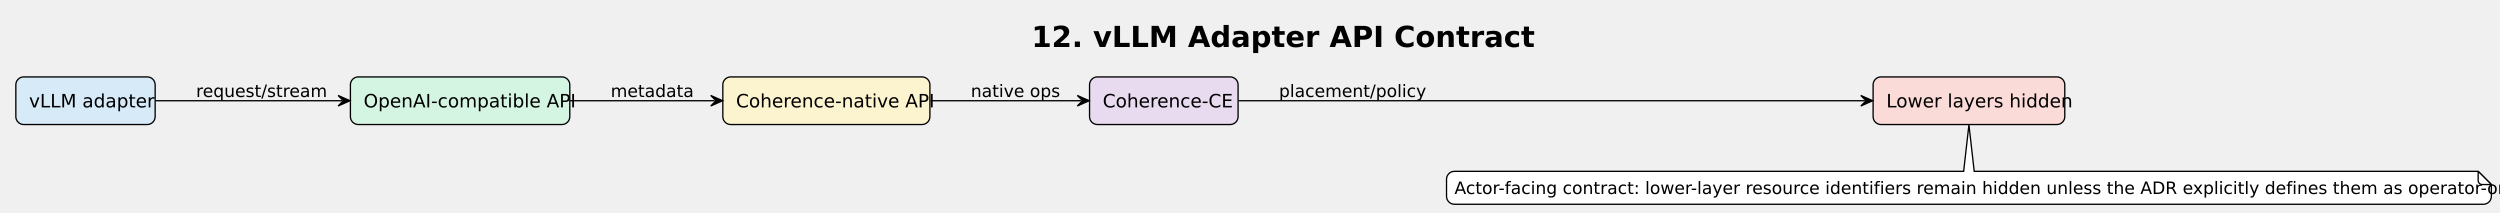
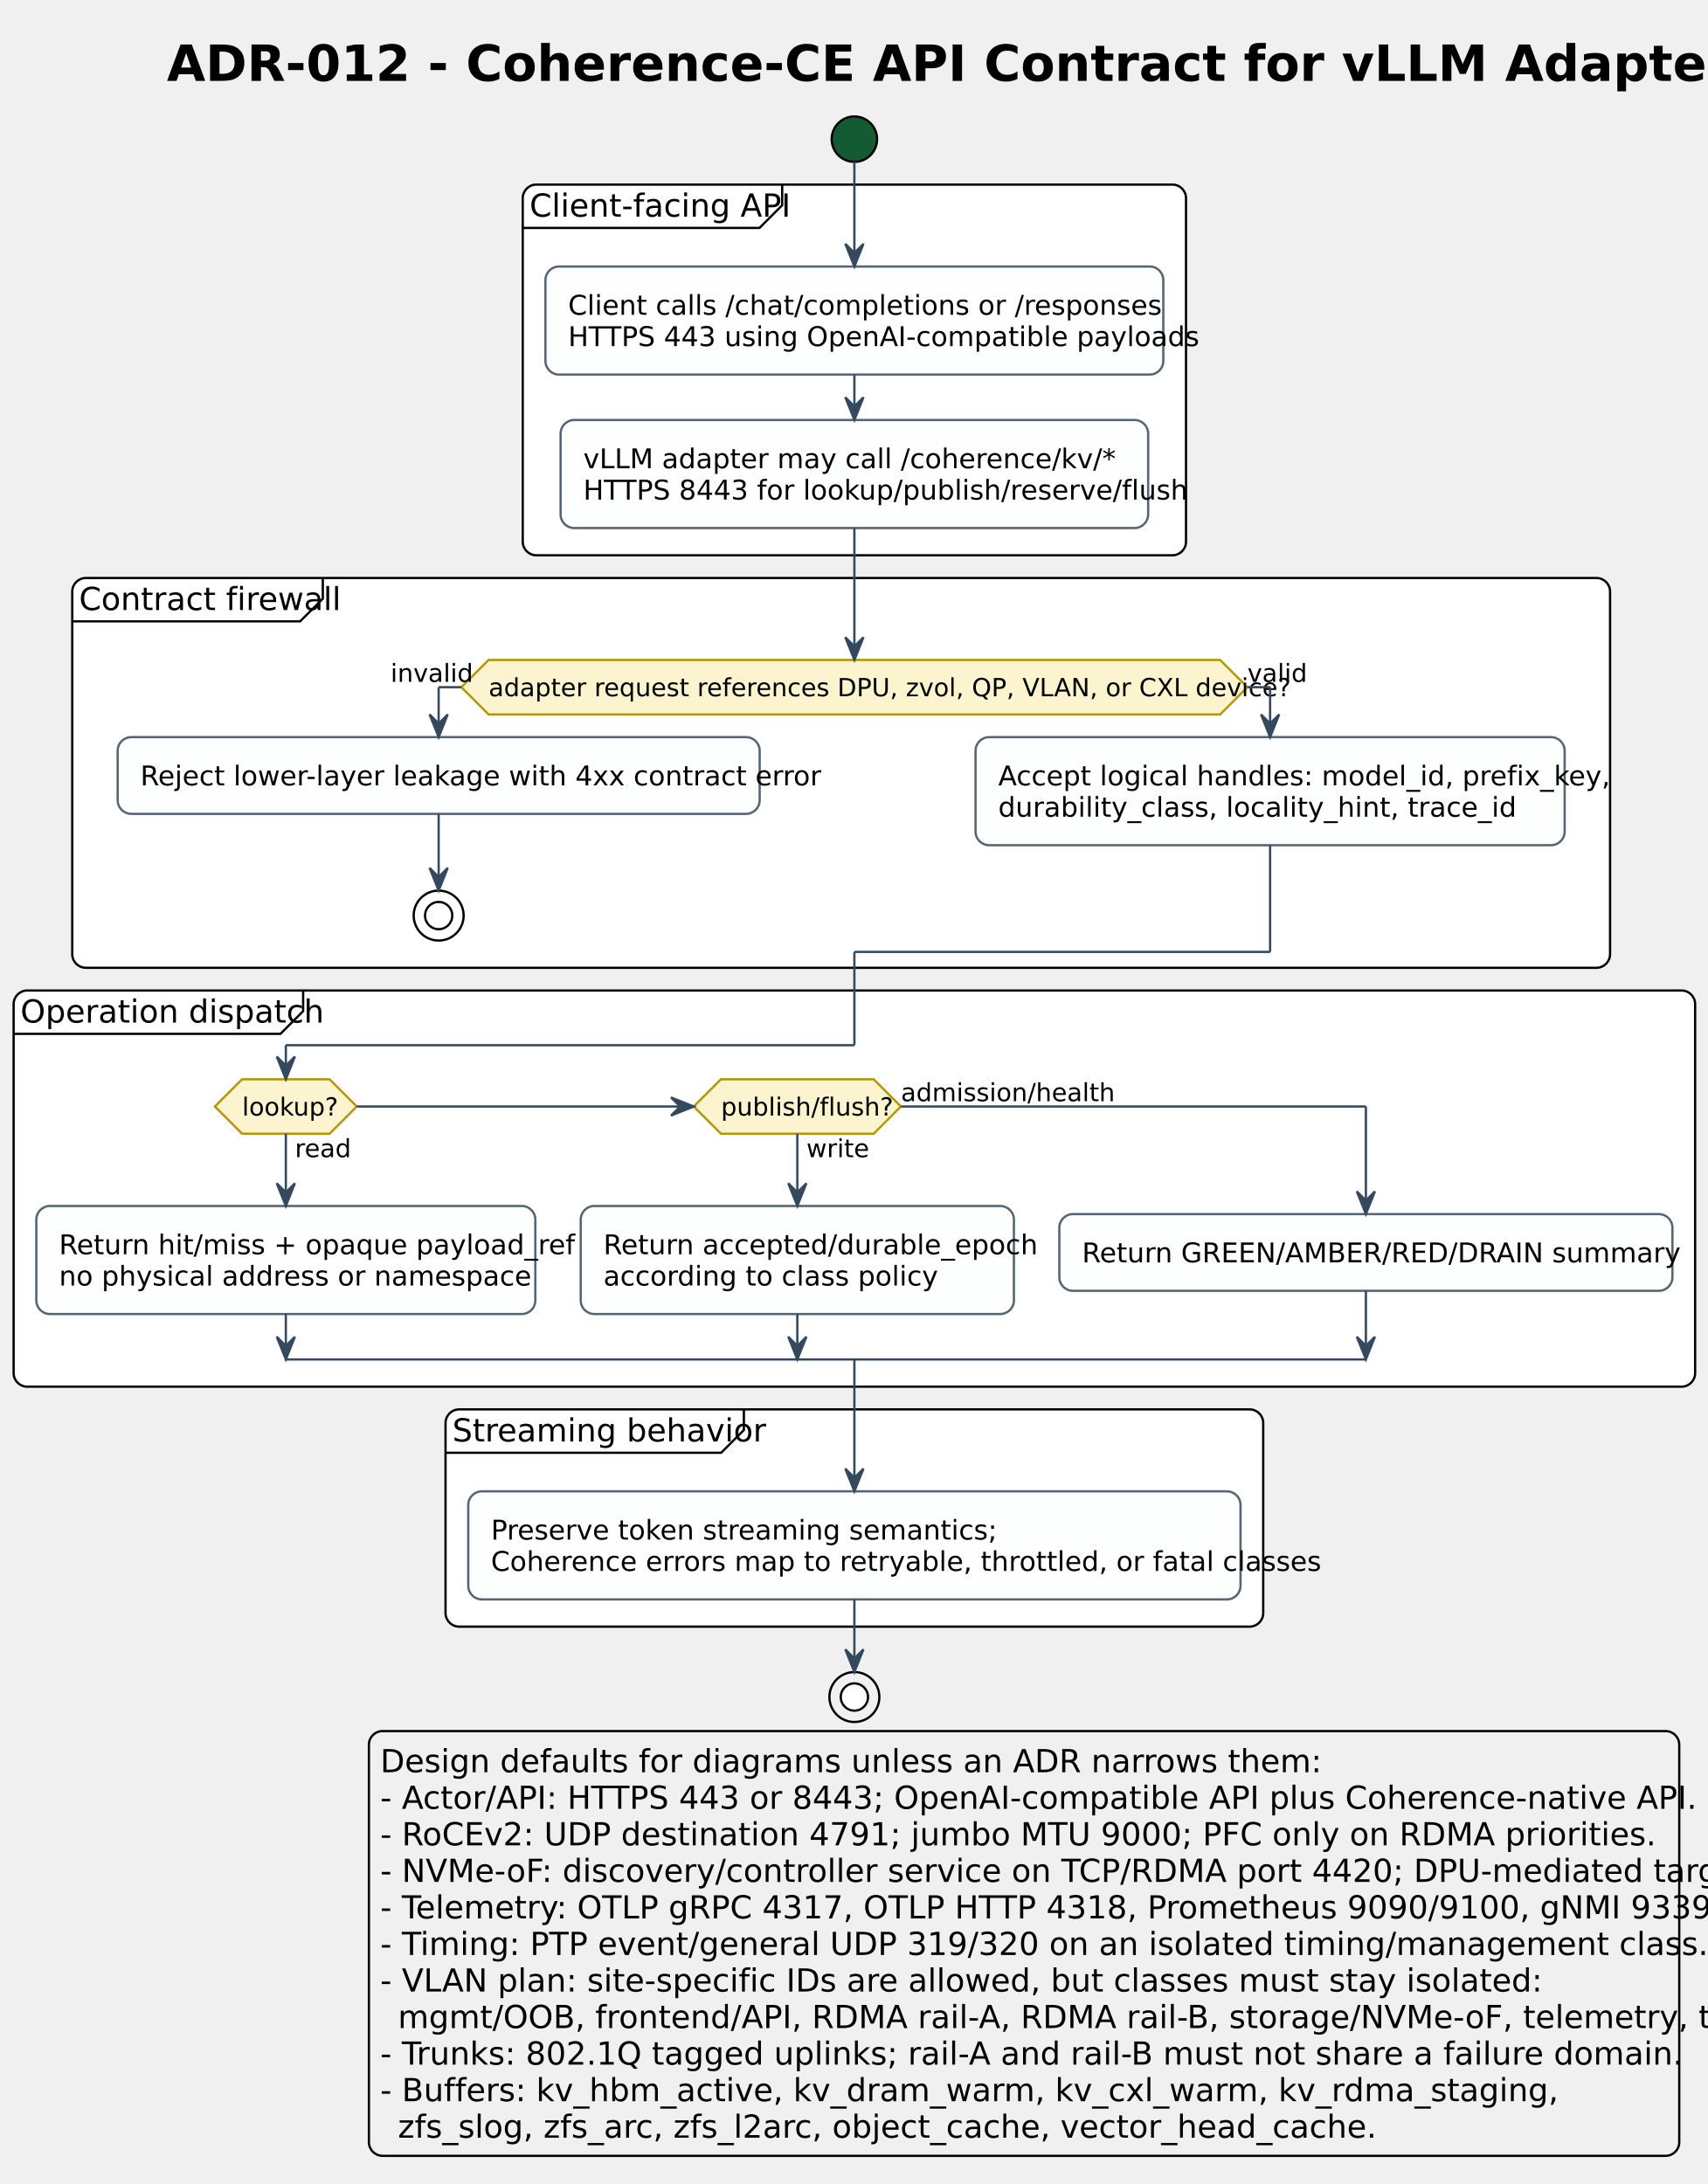
- <svg xmlns="http://www.w3.org/2000/svg" contentStyleType="text/css" data-diagram-type="DESCRIPTION" height="161px" preserveAspectRatio="none" style="width:1895px;height:161px;background:#FFFFFF;" version="1.1" viewBox="0 0 1895 161" width="1895px" zoomAndPan="magnify">
+ <svg xmlns="http://www.w3.org/2000/svg" contentStyleType="text/css" data-diagram-type="ACTIVITY" height="962px" preserveAspectRatio="none" style="width:752px;height:962px;background:#FFFFFF;" version="1.1" viewBox="0 0 752 962" width="752px" zoomAndPan="magnify">
  <defs />
  <g>
-     <g class="title" data-source-line="2">
-       <text fill="#000000" font-family="DejaVu Sans" font-size="22" font-weight="bold" lengthAdjust="spacing" textLength="322.717" x="781.863" y="35.636">12. vLLM Adapter API Contract</text>
+     <g class="title" data-source-line="18">
+       <text fill="#000000" font-family="DejaVu Sans" font-size="22" font-weight="bold" lengthAdjust="spacing" textLength="602.648" x="73.486" y="35.636">ADR-012 - Coherence-CE API Contract for vLLM Adapters</text>
    </g>
-     <g class="entity" data-qualified-name="N1" data-source-line="8" id="ent0002">
-       <rect fill="#D6EAF8" height="36.099" rx="6" ry="6" style="stroke:#000000;stroke-width:1;" width="105.606" x="12" y="58.298" />
-       <text fill="#000000" font-family="DejaVu Sans" font-size="14" lengthAdjust="spacing" textLength="85.606" x="22" y="81.43">vLLM adapter</text>
-     </g>
-     <g class="entity" data-qualified-name="N2" data-source-line="9" id="ent0003">
-       <rect fill="#D5F5E3" height="36.099" rx="6" ry="6" style="stroke:#000000;stroke-width:1;" width="166.296" x="265.61" y="58.298" />
-       <text fill="#000000" font-family="DejaVu Sans" font-size="14" lengthAdjust="spacing" textLength="146.296" x="275.61" y="81.43">OpenAI-compatible API</text>
-     </g>
-     <g class="entity" data-qualified-name="N3" data-source-line="10" id="ent0004">
-       <rect fill="#FCF3CF" height="36.099" rx="6" ry="6" style="stroke:#000000;stroke-width:1;" width="156.965" x="547.9" y="58.298" />
-       <text fill="#000000" font-family="DejaVu Sans" font-size="14" lengthAdjust="spacing" textLength="136.965" x="557.9" y="81.43">Coherence-native API</text>
-     </g>
-     <g class="entity" data-qualified-name="N4" data-source-line="11" id="ent0005">
-       <rect fill="#E8DAEF" height="36.099" rx="6" ry="6" style="stroke:#000000;stroke-width:1;" width="112.6" x="825.87" y="58.298" />
-       <text fill="#000000" font-family="DejaVu Sans" font-size="14" lengthAdjust="spacing" textLength="92.6" x="835.87" y="81.43">Coherence-CE</text>
-     </g>
-     <g class="entity" data-qualified-name="N5" data-source-line="12" id="ent0006">
-       <rect fill="#FADBD8" height="36.099" rx="6" ry="6" style="stroke:#000000;stroke-width:1;" width="145.296" x="1419.81" y="58.298" />
-       <text fill="#000000" font-family="DejaVu Sans" font-size="14" lengthAdjust="spacing" textLength="125.296" x="1429.81" y="81.43">Lower layers hidden</text>
-     </g>
-     <g class="entity" data-qualified-name="GMN11" data-source-line="20" id="ent0012">
-       <path d="M1096.47,135.868 L1096.47,148.817 A6,6 0 0 0 1102.47,154.817 L1882.444,154.817 A6,6 0 0 0 1888.444,148.817 L1888.444,139.868 L1878.444,129.868 L1496.45,129.868 L1492.45,94.598 L1488.45,129.868 L1102.47,129.868 A6,6 0 0 0 1096.47,135.868" fill="#FFFFFF" style="stroke:#000000;stroke-width:1;" />
-       <path d="M1878.444,129.868 L1878.444,136.868 A3,3 0 0 0 1881.444,139.868 L1888.444,139.868 L1878.444,129.868" fill="#FFFFFF" style="stroke:#000000;stroke-width:1;" />
-       <text fill="#000000" font-family="DejaVu Sans" font-size="13" lengthAdjust="spacing" textLength="770.974" x="1102.47" y="147.062">Actor-facing contract: lower-layer resource identifiers remain hidden unless the ADR explicitly defines them as operator-only evidence.</text>
-     </g>
-     <g class="link" data-entity-1="ent0002" data-entity-2="ent0003" data-link-type="dependency" data-source-line="14" id="lnk7">
-       <path d="M117.85,76.348 C159.14,76.348 211.63,76.348 259.28,76.348" fill="none" id="N1-to-N2" style="stroke:#000000;stroke-width:1;" />
-       <polygon fill="#000000" points="265.28,76.348,256.28,72.348,260.28,76.348,256.28,80.348,265.28,76.348" style="stroke:#000000;stroke-width:1;" />
-       <text fill="#000000" font-family="DejaVu Sans" font-size="13" lengthAdjust="spacing" textLength="86.703" x="148.61" y="73.542">request/stream</text>
-     </g>
-     <g class="link" data-entity-1="ent0003" data-entity-2="ent0004" data-link-type="dependency" data-source-line="15" id="lnk8">
-       <path d="M432.08,76.348 C468.72,76.348 505.65,76.348 541.73,76.348" fill="none" id="N2-to-N3" style="stroke:#000000;stroke-width:1;" />
-       <polygon fill="#000000" points="547.73,76.348,538.73,72.348,542.73,76.348,538.73,80.348,547.73,76.348" style="stroke:#000000;stroke-width:1;" />
-       <text fill="#000000" font-family="DejaVu Sans" font-size="13" lengthAdjust="spacing" textLength="54.203" x="462.9" y="73.542">metadata</text>
-     </g>
-     <g class="link" data-entity-1="ent0004" data-entity-2="ent0005" data-link-type="dependency" data-source-line="16" id="lnk9">
-       <path d="M705.25,76.348 C744.16,76.348 784.32,76.348 819.6,76.348" fill="none" id="N3-to-N4" style="stroke:#000000;stroke-width:1;" />
-       <polygon fill="#000000" points="825.6,76.348,816.6,72.348,820.6,76.348,816.6,80.348,825.6,76.348" style="stroke:#000000;stroke-width:1;" />
-       <text fill="#000000" font-family="DejaVu Sans" font-size="13" lengthAdjust="spacing" textLength="59.262" x="735.87" y="73.542">native ops</text>
-     </g>
-     <g class="link" data-entity-1="ent0005" data-entity-2="ent0006" data-link-type="dependency" data-source-line="17" id="lnk10">
-       <path d="M938.76,76.348 C1049.33,76.348 1290.73,76.348 1413.5,76.348" fill="none" id="N4-to-N5" style="stroke:#000000;stroke-width:1;" />
-       <polygon fill="#000000" points="1419.5,76.348,1410.5,72.348,1414.5,76.348,1410.5,80.348,1419.5,76.348" style="stroke:#000000;stroke-width:1;" />
-       <text fill="#000000" font-family="DejaVu Sans" font-size="13" lengthAdjust="spacing" textLength="96.827" x="969.47" y="73.542">placement/policy</text>
+     <ellipse cx="376.31" cy="61.298" fill="#145A32" rx="10" ry="10" style="stroke:#000000;stroke-width:1;" />
+     <rect fill="#FFFFFF" height="163.294" rx="6" ry="6" style="stroke:#000000;stroke-width:1;" width="292.135" x="230.242" y="81.298" />
+     <path d="M344.511,81.298 L344.511,90.397 L334.511,100.397 L230.242,100.397" fill="none" style="stroke:#000000;stroke-width:1;" />
+     <text fill="#000000" font-family="DejaVu Sans" font-size="14" lengthAdjust="spacing" textLength="104.269" x="233.242" y="95.43">Client-facing API</text>
+     <rect fill="#FDFEFE" height="47.598" rx="6" ry="6" style="stroke:#566573;stroke-width:1;" width="272.135" x="240.242" y="117.397" />
+     <text fill="#000000" font-family="DejaVu Sans" font-size="12" lengthAdjust="spacing" textLength="230.772" x="250.242" y="138.652">Client calls /chat/completions or /responses</text>
+     <text fill="#000000" font-family="DejaVu Sans" font-size="12" lengthAdjust="spacing" textLength="252.135" x="250.242" y="152.451">HTTPS 443 using OpenAI-compatible payloads</text>
+     <rect fill="#FDFEFE" height="47.598" rx="6" ry="6" style="stroke:#566573;stroke-width:1;" width="258.787" x="246.916" y="184.994" />
+     <text fill="#000000" font-family="DejaVu Sans" font-size="12" lengthAdjust="spacing" textLength="206.766" x="256.916" y="206.25">vLLM adapter may call /coherence/kv/*</text>
+     <text fill="#000000" font-family="DejaVu Sans" font-size="12" lengthAdjust="spacing" textLength="238.787" x="256.916" y="220.049">HTTPS 8443 for lookup/publish/reserve/flush</text>
+     <rect fill="#FFFFFF" height="171.696" rx="6" ry="6" style="stroke:#000000;stroke-width:1;" width="677.325" x="31.822" y="254.592" />
+     <path d="M142.187,254.592 L142.187,263.69 L132.187,273.69 L31.822,273.69" fill="none" style="stroke:#000000;stroke-width:1;" />
+     <text fill="#000000" font-family="DejaVu Sans" font-size="14" lengthAdjust="spacing" textLength="100.365" x="34.822" y="268.724">Contract firewall</text>
+     <polygon fill="#FCF3CF" points="215.206,290.69,537.413,290.69,549.413,302.69,537.413,314.69,215.206,314.69,203.206,302.69,215.206,290.69" style="stroke:#B7950B;stroke-width:1;" />
+     <text fill="#000000" font-family="DejaVu Sans" font-size="11" lengthAdjust="spacing" textLength="322.207" x="215.206" y="306.684">adapter request references DPU, zvol, QP, VLAN, or CXL device?</text>
+     <text fill="#000000" font-family="DejaVu Sans" font-size="11" lengthAdjust="spacing" textLength="31.185" x="172.022" y="300.359">invalid</text>
+     <text fill="#000000" font-family="DejaVu Sans" font-size="11" lengthAdjust="spacing" textLength="22.623" x="549.413" y="300.359">valid</text>
+     <rect fill="#FDFEFE" height="33.799" rx="6" ry="6" style="stroke:#566573;stroke-width:1;" width="282.769" x="51.822" y="324.69" />
+     <text fill="#000000" font-family="DejaVu Sans" font-size="12" lengthAdjust="spacing" textLength="262.769" x="61.822" y="345.946">Reject lower-layer leakage with 4xx contract error</text>
+     <ellipse cx="193.206" cy="403.288" fill="none" rx="11" ry="11" style="stroke:#000000;stroke-width:1;" />
+     <ellipse cx="193.206" cy="403.288" fill="#FFFFFF" rx="6" ry="6" style="stroke:#000000;stroke-width:1;" />
+     <rect fill="#FDFEFE" height="47.598" rx="6" ry="6" style="stroke:#566573;stroke-width:1;" width="259.467" x="429.679" y="324.69" />
+     <text fill="#000000" font-family="DejaVu Sans" font-size="12" lengthAdjust="spacing" textLength="239.467" x="439.679" y="345.946">Accept logical handles: model_id, prefix_key,</text>
+     <text fill="#000000" font-family="DejaVu Sans" font-size="12" lengthAdjust="spacing" textLength="200.766" x="439.679" y="359.745">durability_class, locality_hint, trace_id</text>
+     <rect fill="#FFFFFF" height="174.514" rx="6" ry="6" style="stroke:#000000;stroke-width:1;" width="740.619" x="6" y="436.288" />
+     <path d="M133.517,436.288 L133.517,445.387 L123.517,455.387 L6,455.387" fill="none" style="stroke:#000000;stroke-width:1;" />
+     <text fill="#000000" font-family="DejaVu Sans" font-size="14" lengthAdjust="spacing" textLength="117.517" x="9" y="450.42">Operation dispatch</text>
+     <polygon fill="#FCF3CF" points="106.627,475.387,145.16,475.387,157.16,487.387,145.16,499.387,106.627,499.387,94.627,487.387,106.627,475.387" style="stroke:#B7950B;stroke-width:1;" />
+     <text fill="#000000" font-family="DejaVu Sans" font-size="11" lengthAdjust="spacing" textLength="22.016" x="129.894" y="509.705">read</text>
+     <text fill="#000000" font-family="DejaVu Sans" font-size="11" lengthAdjust="spacing" textLength="38.532" x="106.627" y="491.38">lookup?</text>
+     <rect fill="#FDFEFE" height="47.598" rx="6" ry="6" style="stroke:#566573;stroke-width:1;" width="219.787" x="16" y="531.205" />
+     <text fill="#000000" font-family="DejaVu Sans" font-size="12" lengthAdjust="spacing" textLength="199.787" x="26" y="552.46">Return hit/miss + opaque payload_ref</text>
+     <text fill="#000000" font-family="DejaVu Sans" font-size="12" lengthAdjust="spacing" textLength="185.438" x="26" y="566.259">no physical address or namespace</text>
+     <polygon fill="#FCF3CF" points="317.548,475.387,384.815,475.387,396.815,487.387,384.815,499.387,317.548,499.387,305.548,487.387,317.548,475.387" style="stroke:#B7950B;stroke-width:1;" />
+     <text fill="#000000" font-family="DejaVu Sans" font-size="11" lengthAdjust="spacing" textLength="23.225" x="355.182" y="509.705">write</text>
+     <text fill="#000000" font-family="DejaVu Sans" font-size="11" lengthAdjust="spacing" textLength="67.268" x="317.548" y="491.38">publish/flush?</text>
+     <text fill="#000000" font-family="DejaVu Sans" font-size="11" lengthAdjust="spacing" textLength="82.548" x="396.815" y="485.056">admission/health</text>
+     <rect fill="#FDFEFE" height="47.598" rx="6" ry="6" style="stroke:#566573;stroke-width:1;" width="190.789" x="255.787" y="531.205" />
+     <text fill="#000000" font-family="DejaVu Sans" font-size="12" lengthAdjust="spacing" textLength="170.789" x="265.787" y="552.46">Return accepted/durable_epoch</text>
+     <text fill="#000000" font-family="DejaVu Sans" font-size="12" lengthAdjust="spacing" textLength="130.06" x="265.787" y="566.259">according to class policy</text>
+     <rect fill="#FDFEFE" height="33.799" rx="6" ry="6" style="stroke:#566573;stroke-width:1;" width="270.043" x="466.576" y="534.779" />
+     <text fill="#000000" font-family="DejaVu Sans" font-size="12" lengthAdjust="spacing" textLength="250.043" x="476.576" y="556.035">Return GREEN/AMBER/RED/DRAIN summary</text>
+     <rect fill="#FFFFFF" height="95.696" rx="6" ry="6" style="stroke:#000000;stroke-width:1;" width="360.144" x="196.237" y="620.802" />
+     <path d="M327.637,620.802 L327.637,629.901 L317.637,639.901 L196.237,639.901" fill="none" style="stroke:#000000;stroke-width:1;" />
+     <text fill="#000000" font-family="DejaVu Sans" font-size="14" lengthAdjust="spacing" textLength="121.399" x="199.237" y="634.934">Streaming behavior</text>
+     <rect fill="#FDFEFE" height="47.598" rx="6" ry="6" style="stroke:#566573;stroke-width:1;" width="340.144" x="206.237" y="656.901" />
+     <text fill="#000000" font-family="DejaVu Sans" font-size="12" lengthAdjust="spacing" textLength="197.414" x="216.237" y="678.157">Preserve token streaming semantics;</text>
+     <text fill="#000000" font-family="DejaVu Sans" font-size="12" lengthAdjust="spacing" textLength="320.144" x="216.237" y="691.956">Coherence errors map to retryable, throttled, or fatal classes</text>
+     <ellipse cx="376.31" cy="747.499" fill="none" rx="11" ry="11" style="stroke:#000000;stroke-width:1;" />
+     <ellipse cx="376.31" cy="747.499" fill="#FFFFFF" rx="6" ry="6" style="stroke:#000000;stroke-width:1;" />
+     <line style="stroke:#34495E;stroke-width:1;" x1="376.31" x2="376.31" y1="164.994" y2="184.994" />
+     <polygon fill="#34495E" points="372.31,174.994,376.31,184.994,380.31,174.994,376.31,178.994" style="stroke:#34495E;stroke-width:1;" />
+     <line style="stroke:#34495E;stroke-width:1;" x1="376.31" x2="376.31" y1="71.298" y2="117.397" />
+     <polygon fill="#34495E" points="372.31,107.397,376.31,117.397,380.31,107.397,376.31,111.397" style="stroke:#34495E;stroke-width:1;" />
+     <line style="stroke:#34495E;stroke-width:1;" x1="193.206" x2="193.206" y1="358.489" y2="392.288" />
+     <polygon fill="#34495E" points="189.206,382.288,193.206,392.288,197.206,382.288,193.206,386.288" style="stroke:#34495E;stroke-width:1;" />
+     <line style="stroke:#34495E;stroke-width:1;" x1="203.206" x2="193.206" y1="302.69" y2="302.69" />
+     <line style="stroke:#34495E;stroke-width:1;" x1="193.206" x2="193.206" y1="302.69" y2="324.69" />
+     <polygon fill="#34495E" points="189.206,314.69,193.206,324.69,197.206,314.69,193.206,318.69" style="stroke:#34495E;stroke-width:1;" />
+     <line style="stroke:#34495E;stroke-width:1;" x1="549.413" x2="559.413" y1="302.69" y2="302.69" />
+     <line style="stroke:#34495E;stroke-width:1;" x1="559.413" x2="559.413" y1="302.69" y2="324.69" />
+     <polygon fill="#34495E" points="555.413,314.69,559.413,324.69,563.413,314.69,559.413,318.69" style="stroke:#34495E;stroke-width:1;" />
+     <line style="stroke:#34495E;stroke-width:1;" x1="559.413" x2="559.413" y1="372.288" y2="419.288" />
+     <line style="stroke:#34495E;stroke-width:1;" x1="559.413" x2="376.31" y1="419.288" y2="419.288" />
+     <line style="stroke:#34495E;stroke-width:1;" x1="376.31" x2="376.31" y1="419.288" y2="460.387" />
+     <line style="stroke:#34495E;stroke-width:1;" x1="376.31" x2="376.31" y1="232.592" y2="290.69" />
+     <polygon fill="#34495E" points="372.31,280.69,376.31,290.69,380.31,280.69,376.31,284.69" style="stroke:#34495E;stroke-width:1;" />
+     <line style="stroke:#34495E;stroke-width:1;" x1="125.894" x2="125.894" y1="499.387" y2="531.205" />
+     <polygon fill="#34495E" points="121.894,521.205,125.894,531.205,129.894,521.205,125.894,525.205" style="stroke:#34495E;stroke-width:1;" />
+     <line style="stroke:#34495E;stroke-width:1;" x1="125.894" x2="125.894" y1="578.802" y2="598.802" />
+     <polygon fill="#34495E" points="121.894,588.802,125.894,598.802,129.894,588.802,125.894,592.802" style="stroke:#34495E;stroke-width:1;" />
+     <line style="stroke:#34495E;stroke-width:1;" x1="351.182" x2="351.182" y1="499.387" y2="531.205" />
+     <polygon fill="#34495E" points="347.182,521.205,351.182,531.205,355.182,521.205,351.182,525.205" style="stroke:#34495E;stroke-width:1;" />
+     <line style="stroke:#34495E;stroke-width:1;" x1="351.182" x2="351.182" y1="578.802" y2="598.802" />
+     <polygon fill="#34495E" points="347.182,588.802,351.182,598.802,355.182,588.802,351.182,592.802" style="stroke:#34495E;stroke-width:1;" />
+     <line style="stroke:#34495E;stroke-width:1;" x1="157.16" x2="305.548" y1="487.387" y2="487.387" />
+     <polygon fill="#34495E" points="295.548,483.387,305.548,487.387,295.548,491.387,299.548,487.387" style="stroke:#34495E;stroke-width:1;" />
+     <line style="stroke:#34495E;stroke-width:1;" x1="376.31" x2="125.894" y1="460.387" y2="460.387" />
+     <line style="stroke:#34495E;stroke-width:1;" x1="125.894" x2="125.894" y1="460.387" y2="475.387" />
+     <polygon fill="#34495E" points="121.894,465.387,125.894,475.387,129.894,465.387,125.894,469.387" style="stroke:#34495E;stroke-width:1;" />
+     <line style="stroke:#34495E;stroke-width:1;" x1="396.815" x2="601.598" y1="487.387" y2="487.387" />
+     <line style="stroke:#34495E;stroke-width:1;" x1="601.598" x2="601.598" y1="487.387" y2="534.779" />
+     <polygon fill="#34495E" points="597.598,524.779,601.598,534.779,605.598,524.779,601.598,528.779" style="stroke:#34495E;stroke-width:1;" />
+     <line style="stroke:#34495E;stroke-width:1;" x1="601.598" x2="601.598" y1="568.578" y2="598.802" />
+     <polygon fill="#34495E" points="597.598,588.802,601.598,598.802,605.598,588.802,601.598,592.802" style="stroke:#34495E;stroke-width:1;" />
+     <line style="stroke:#34495E;stroke-width:1;" x1="125.894" x2="601.598" y1="598.802" y2="598.802" />
+     <line style="stroke:#34495E;stroke-width:1;" x1="376.31" x2="376.31" y1="598.802" y2="656.901" />
+     <polygon fill="#34495E" points="372.31,646.901,376.31,656.901,380.31,646.901,376.31,650.901" style="stroke:#34495E;stroke-width:1;" />
+     <line style="stroke:#34495E;stroke-width:1;" x1="376.31" x2="376.31" y1="704.499" y2="736.499" />
+     <polygon fill="#34495E" points="372.31,726.499,376.31,736.499,380.31,726.499,376.31,730.499" style="stroke:#34495E;stroke-width:1;" />
+     <g class="legend" data-source-line="20">
+       <rect fill="none" height="187.085" rx="6" ry="6" style="stroke:#000000;stroke-width:1;" width="577.137" x="162.482" y="762.499" />
+       <text fill="#000000" font-family="DejaVu Sans" font-size="14" lengthAdjust="spacing" textLength="368.054" x="167.482" y="780.63">Design defaults for diagrams unless an ADR narrows them:</text>
+       <text fill="#000000" font-family="DejaVu Sans" font-size="14" lengthAdjust="spacing" textLength="528.363" x="167.482" y="796.729">- Actor/API: HTTPS 443 or 8443; OpenAI-compatible API plus Coherence-native API.</text>
+       <text fill="#000000" font-family="DejaVu Sans" font-size="14" lengthAdjust="spacing" textLength="510.426" x="167.482" y="812.828">- RoCEv2: UDP destination 4791; jumbo MTU 9000; PFC only on RDMA priorities.</text>
+       <text fill="#000000" font-family="DejaVu Sans" font-size="14" lengthAdjust="spacing" textLength="554.743" x="167.482" y="828.926">- NVMe-oF: discovery/controller service on TCP/RDMA port 4420; DPU-mediated targets.</text>
+       <text fill="#000000" font-family="DejaVu Sans" font-size="14" lengthAdjust="spacing" textLength="544.701" x="167.482" y="845.025">- Telemetry: OTLP gRPC 4317, OTLP HTTP 4318, Prometheus 9090/9100, gNMI 9339.</text>
+       <text fill="#000000" font-family="DejaVu Sans" font-size="14" lengthAdjust="spacing" textLength="519.825" x="167.482" y="861.124">- Timing: PTP event/general UDP 319/320 on an isolated timing/management class.</text>
+       <text fill="#000000" font-family="DejaVu Sans" font-size="14" lengthAdjust="spacing" textLength="454.412" x="167.482" y="877.222">- VLAN plan: site-specific IDs are allowed, but classes must stay isolated:</text>
+       <text fill="#000000" font-family="DejaVu Sans" font-size="14" lengthAdjust="spacing" textLength="559.357" x="175.262" y="893.321">mgmt/OOB, frontend/API, RDMA rail-A, RDMA rail-B, storage/NVMe-oF, telemetry, timing.</text>
+       <text fill="#000000" font-family="DejaVu Sans" font-size="14" lengthAdjust="spacing" textLength="507.356" x="167.482" y="909.419">- Trunks: 802.1Q tagged uplinks; rail-A and rail-B must not share a failure domain.</text>
+       <text fill="#000000" font-family="DejaVu Sans" font-size="14" lengthAdjust="spacing" textLength="464.495" x="167.482" y="925.518">- Buffers: kv_hbm_active, kv_dram_warm, kv_cxl_warm, kv_rdma_staging,</text>
+       <text fill="#000000" font-family="DejaVu Sans" font-size="14" lengthAdjust="spacing" textLength="392.212" x="175.262" y="941.617">zfs_slog, zfs_arc, zfs_l2arc, object_cache, vector_head_cache.</text>
    </g>
  </g>
</svg>
